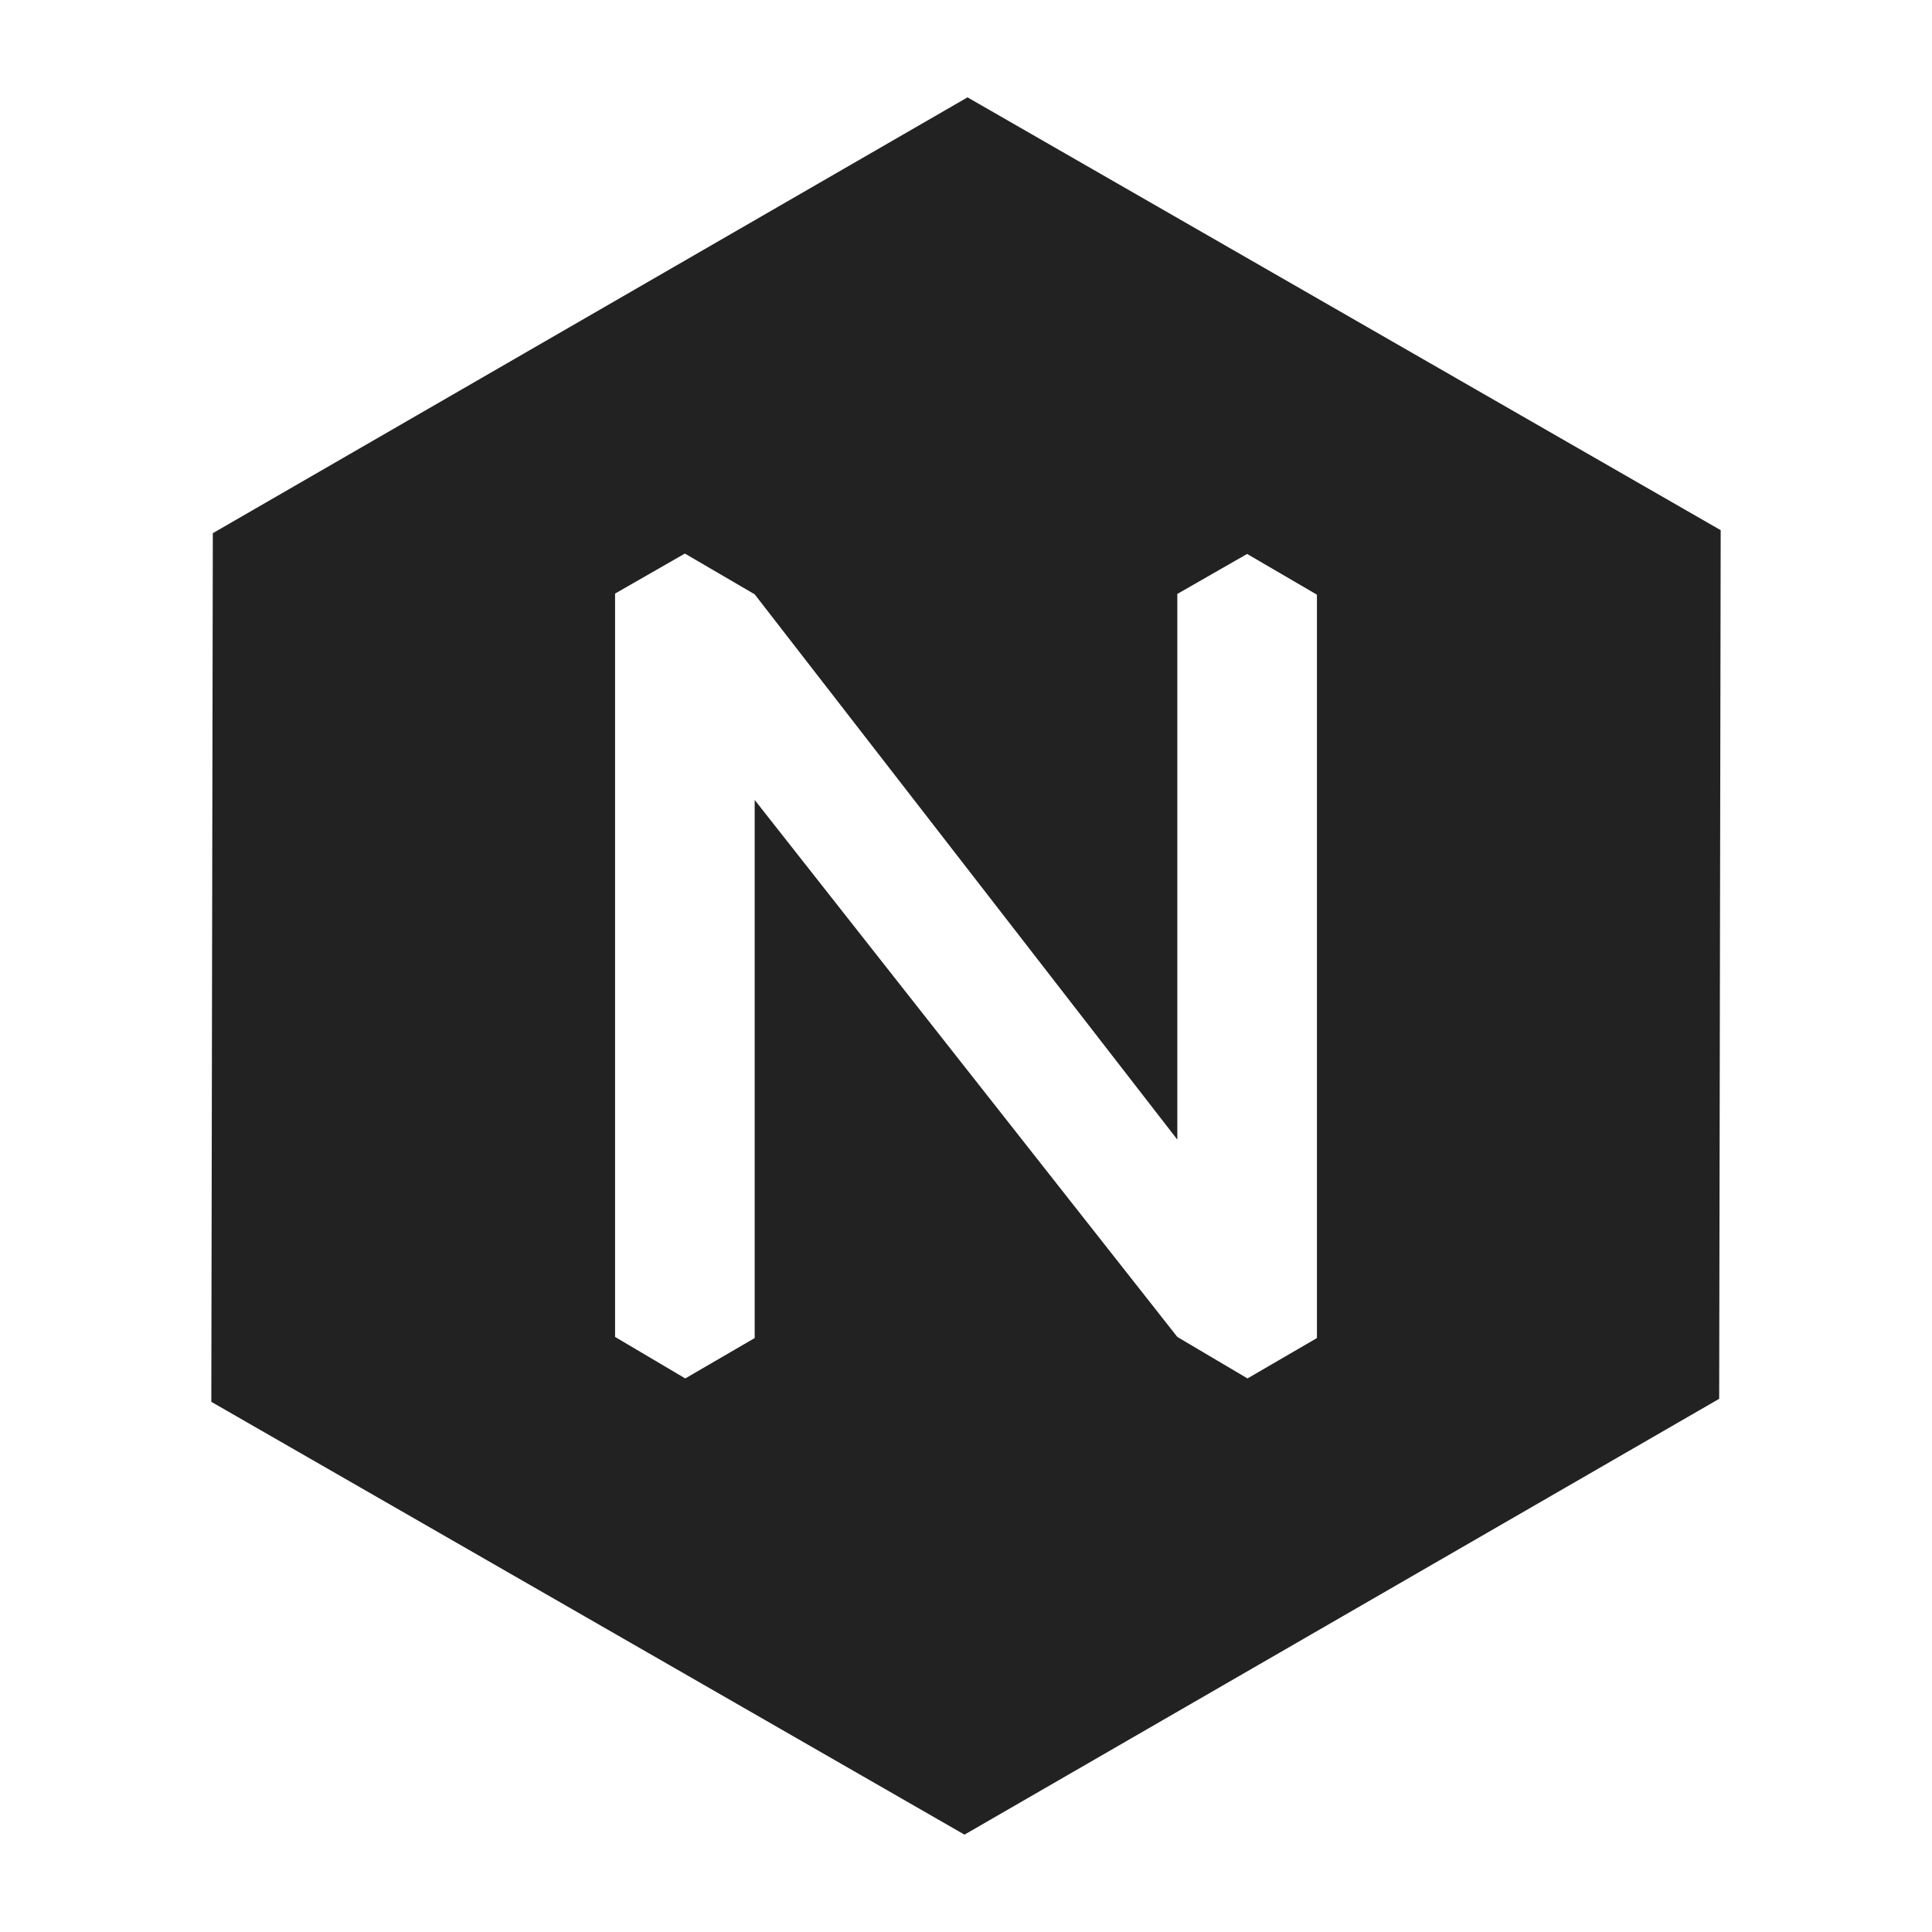
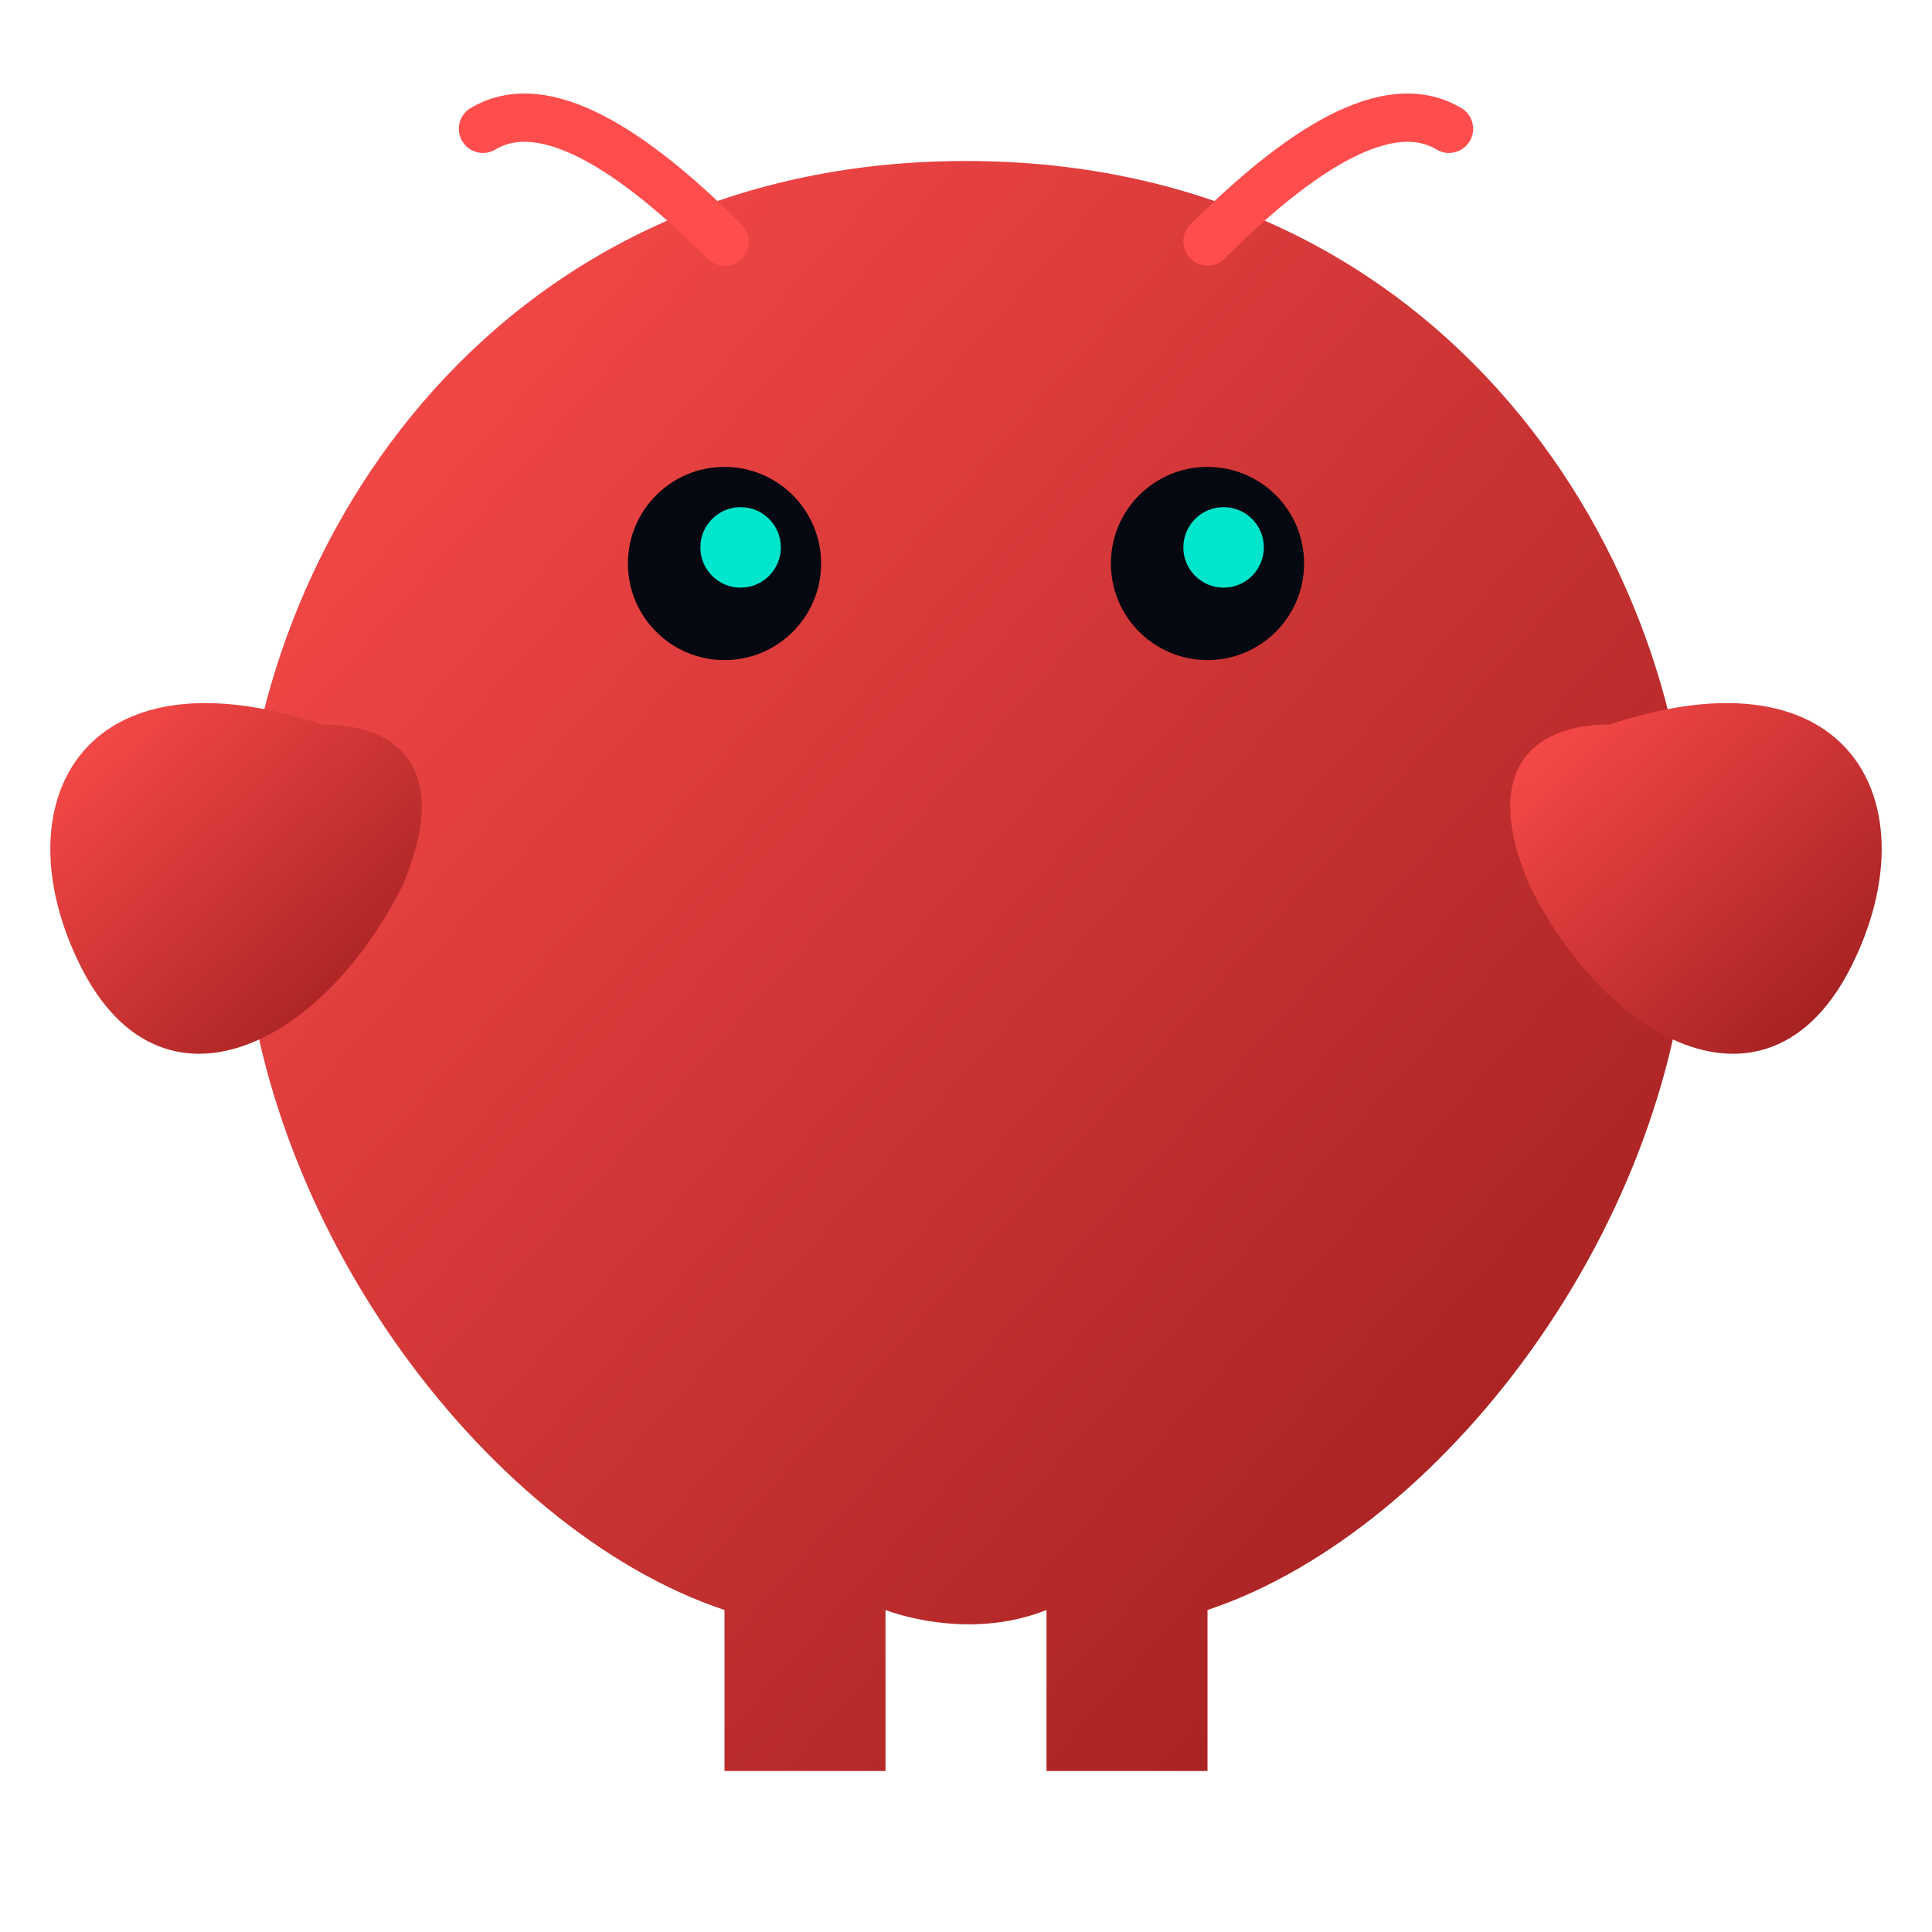
- <svg xmlns="http://www.w3.org/2000/svg" xml:space="preserve" enable-background="new 0 0 512 512" viewBox="0 0 512 512" height="512px" width="512px" y="0px" x="0px" id="NexT" version="1.1">
-   <defs id="defs3388" />
-   <path style="fill:#222222;fill-opacity:1" id="path3384" d="M 256.4,25.8 56.4,141.3 56,371.5 255.6,486.2 455.6,370.7 456,140.5 Z m 92.6,328.8 -18.4,10.7 -18.6,-11 0,0 -112,-142.3 0,142.6 -18.4,10.7 -18.6,-11 0,-197 18.5,-10.6 18.5,10.8 0,0 112,144.5 0,-144.6 18.5,-10.6 18.5,10.8 z" />
+ <svg xmlns="http://www.w3.org/2000/svg" viewBox="0 0 120 120" fill="none">
+   <defs>
+     <linearGradient id="lobster-gradient" x1="0%" y1="0%" x2="100%" y2="100%">
+       <stop offset="0%" stop-color="#ff4d4d" />
+       <stop offset="100%" stop-color="#991b1b" />
+     </linearGradient>
+   </defs>
+   <path d="M60 10 C30 10 15 35 15 55 C15 75 30 95 45 100 L45 110 L55 110 L55 100 C55 100 60 102 65 100 L65 110 L75 110 L75 100 C90 95 105 75 105 55 C105 35 90 10 60 10Z" fill="url(#lobster-gradient)" />
+   <path d="M20 45 C5 40 0 50 5 60 C10 70 20 65 25 55 C28 48 25 45 20 45Z" fill="url(#lobster-gradient)" />
+   <path d="M100 45 C115 40 120 50 115 60 C110 70 100 65 95 55 C92 48 95 45 100 45Z" fill="url(#lobster-gradient)" />
+   <path d="M45 15 Q35 5 30 8" stroke="#ff4d4d" stroke-width="3" stroke-linecap="round" />
+   <path d="M75 15 Q85 5 90 8" stroke="#ff4d4d" stroke-width="3" stroke-linecap="round" />
+   <circle cx="45" cy="35" r="6" fill="#050810" />
+   <circle cx="75" cy="35" r="6" fill="#050810" />
+   <circle cx="46" cy="34" r="2.5" fill="#00e5cc" />
+   <circle cx="76" cy="34" r="2.5" fill="#00e5cc" />
</svg>
